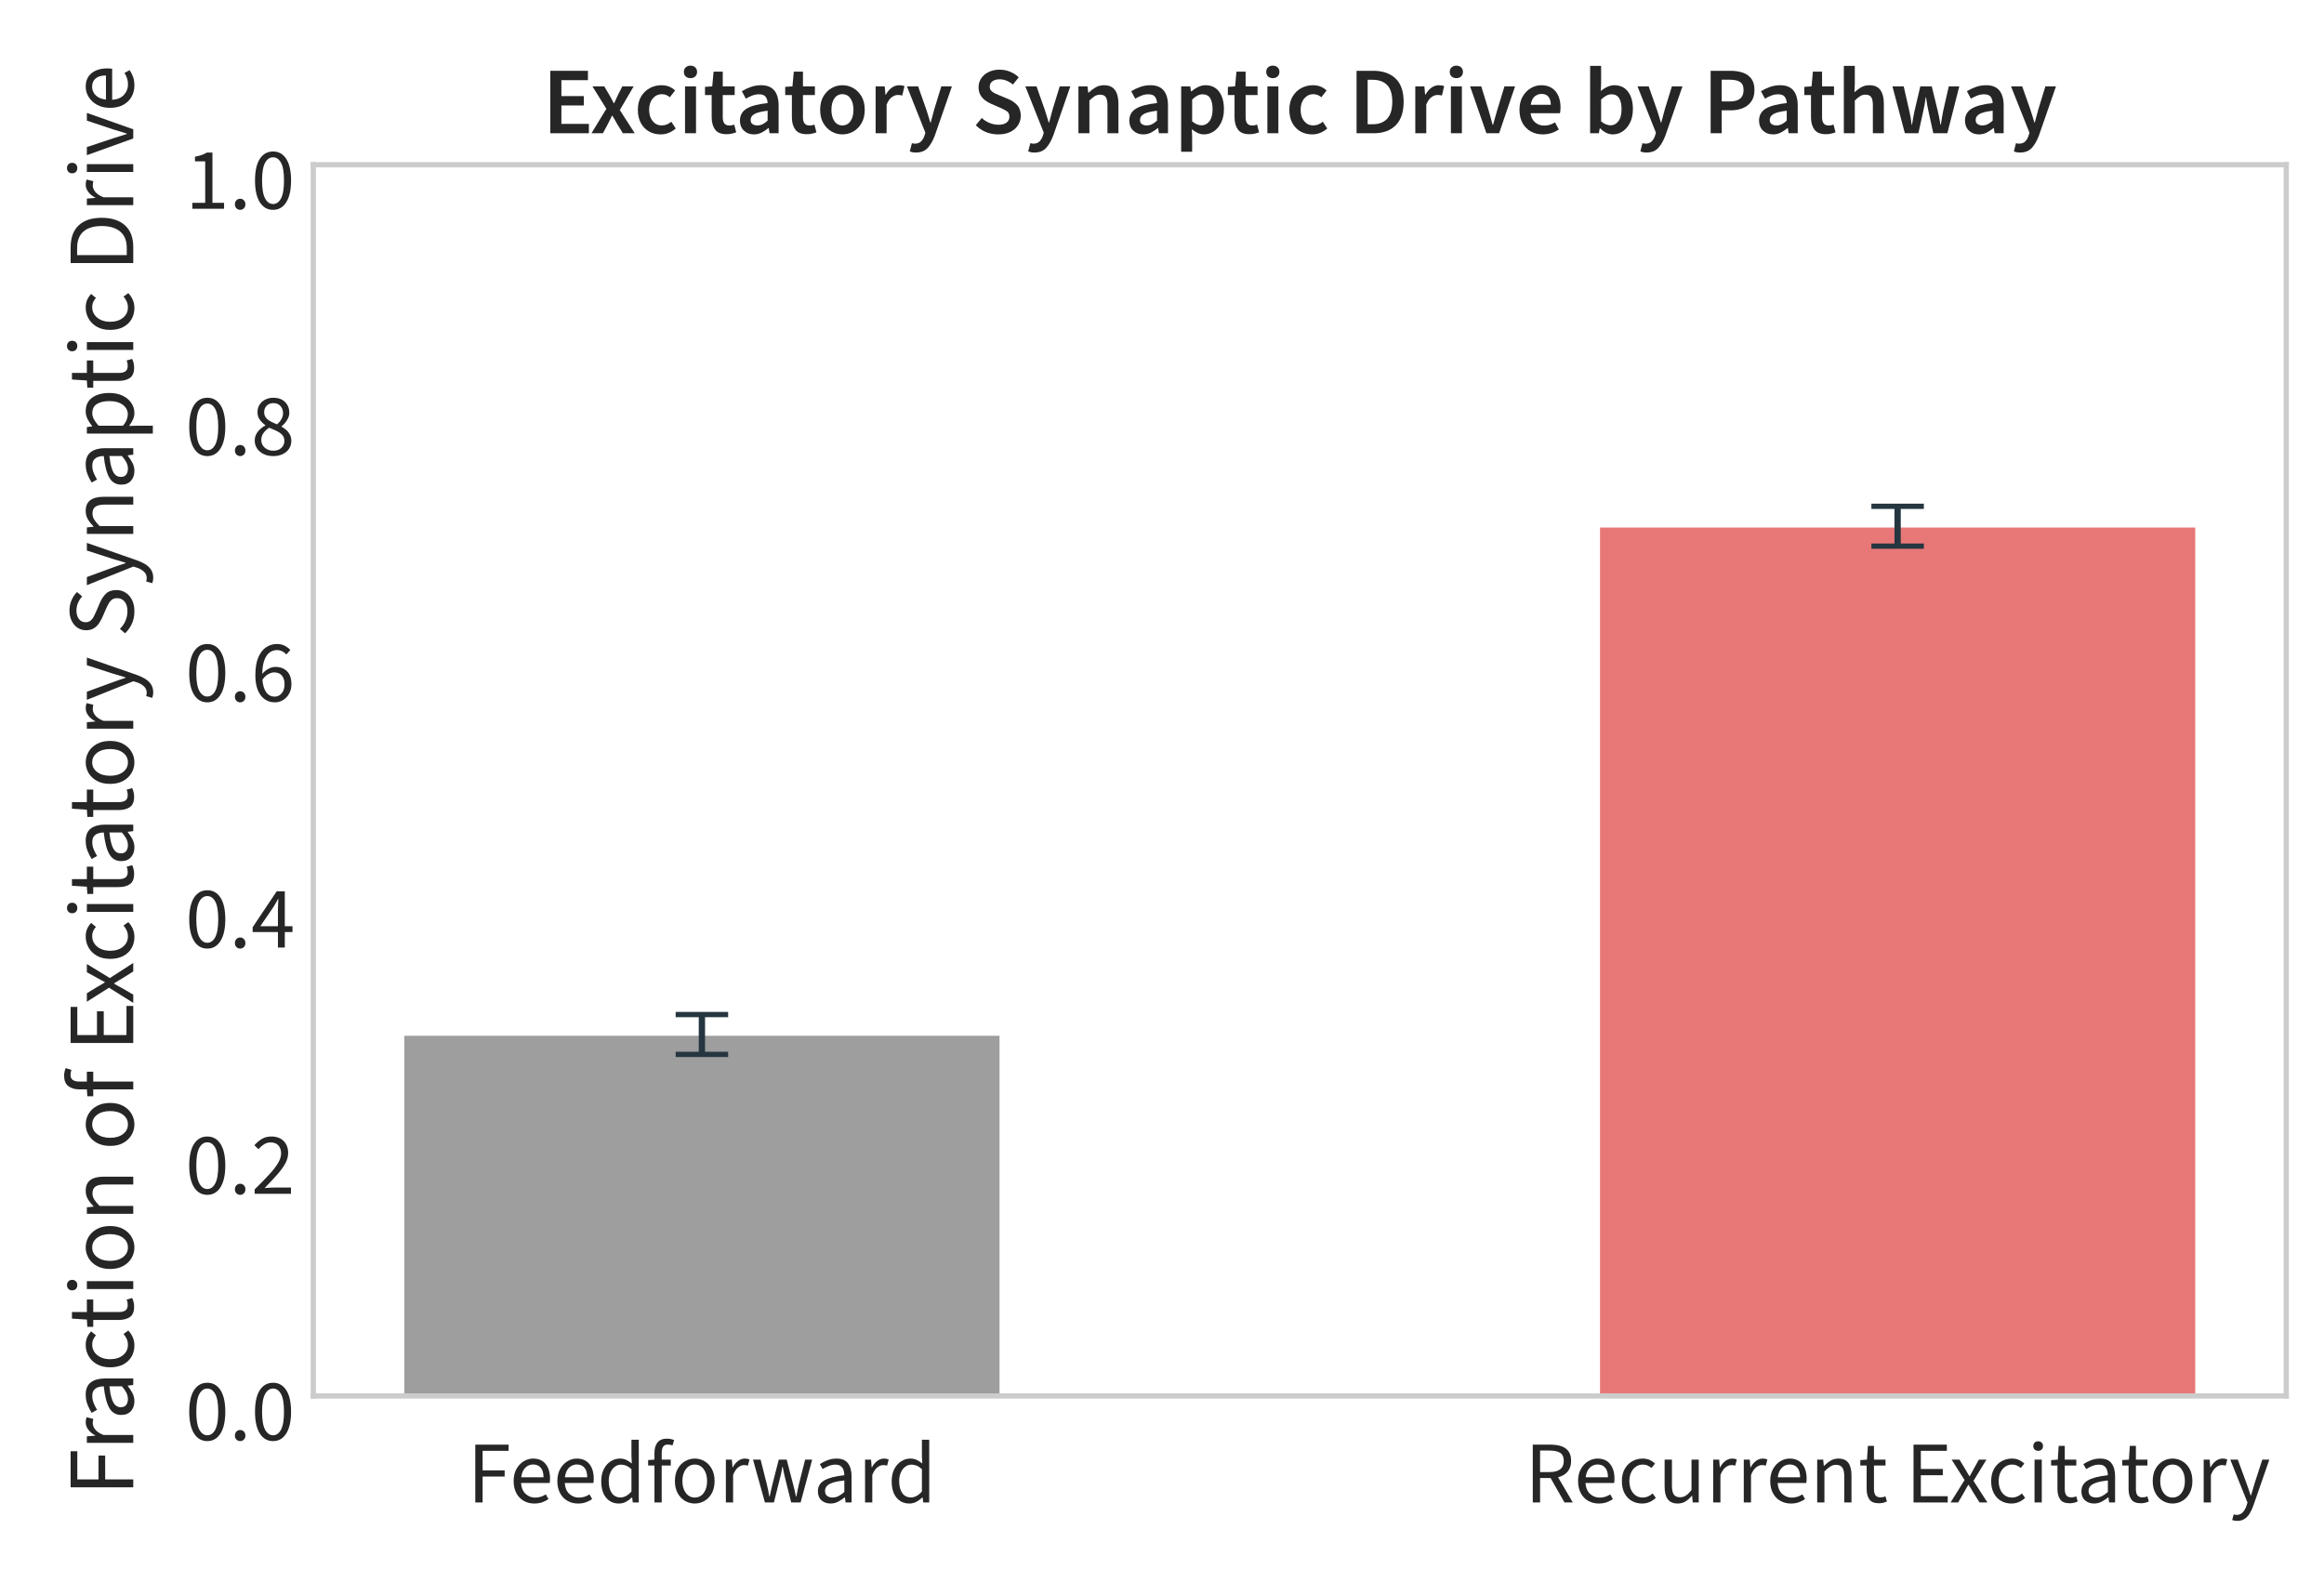
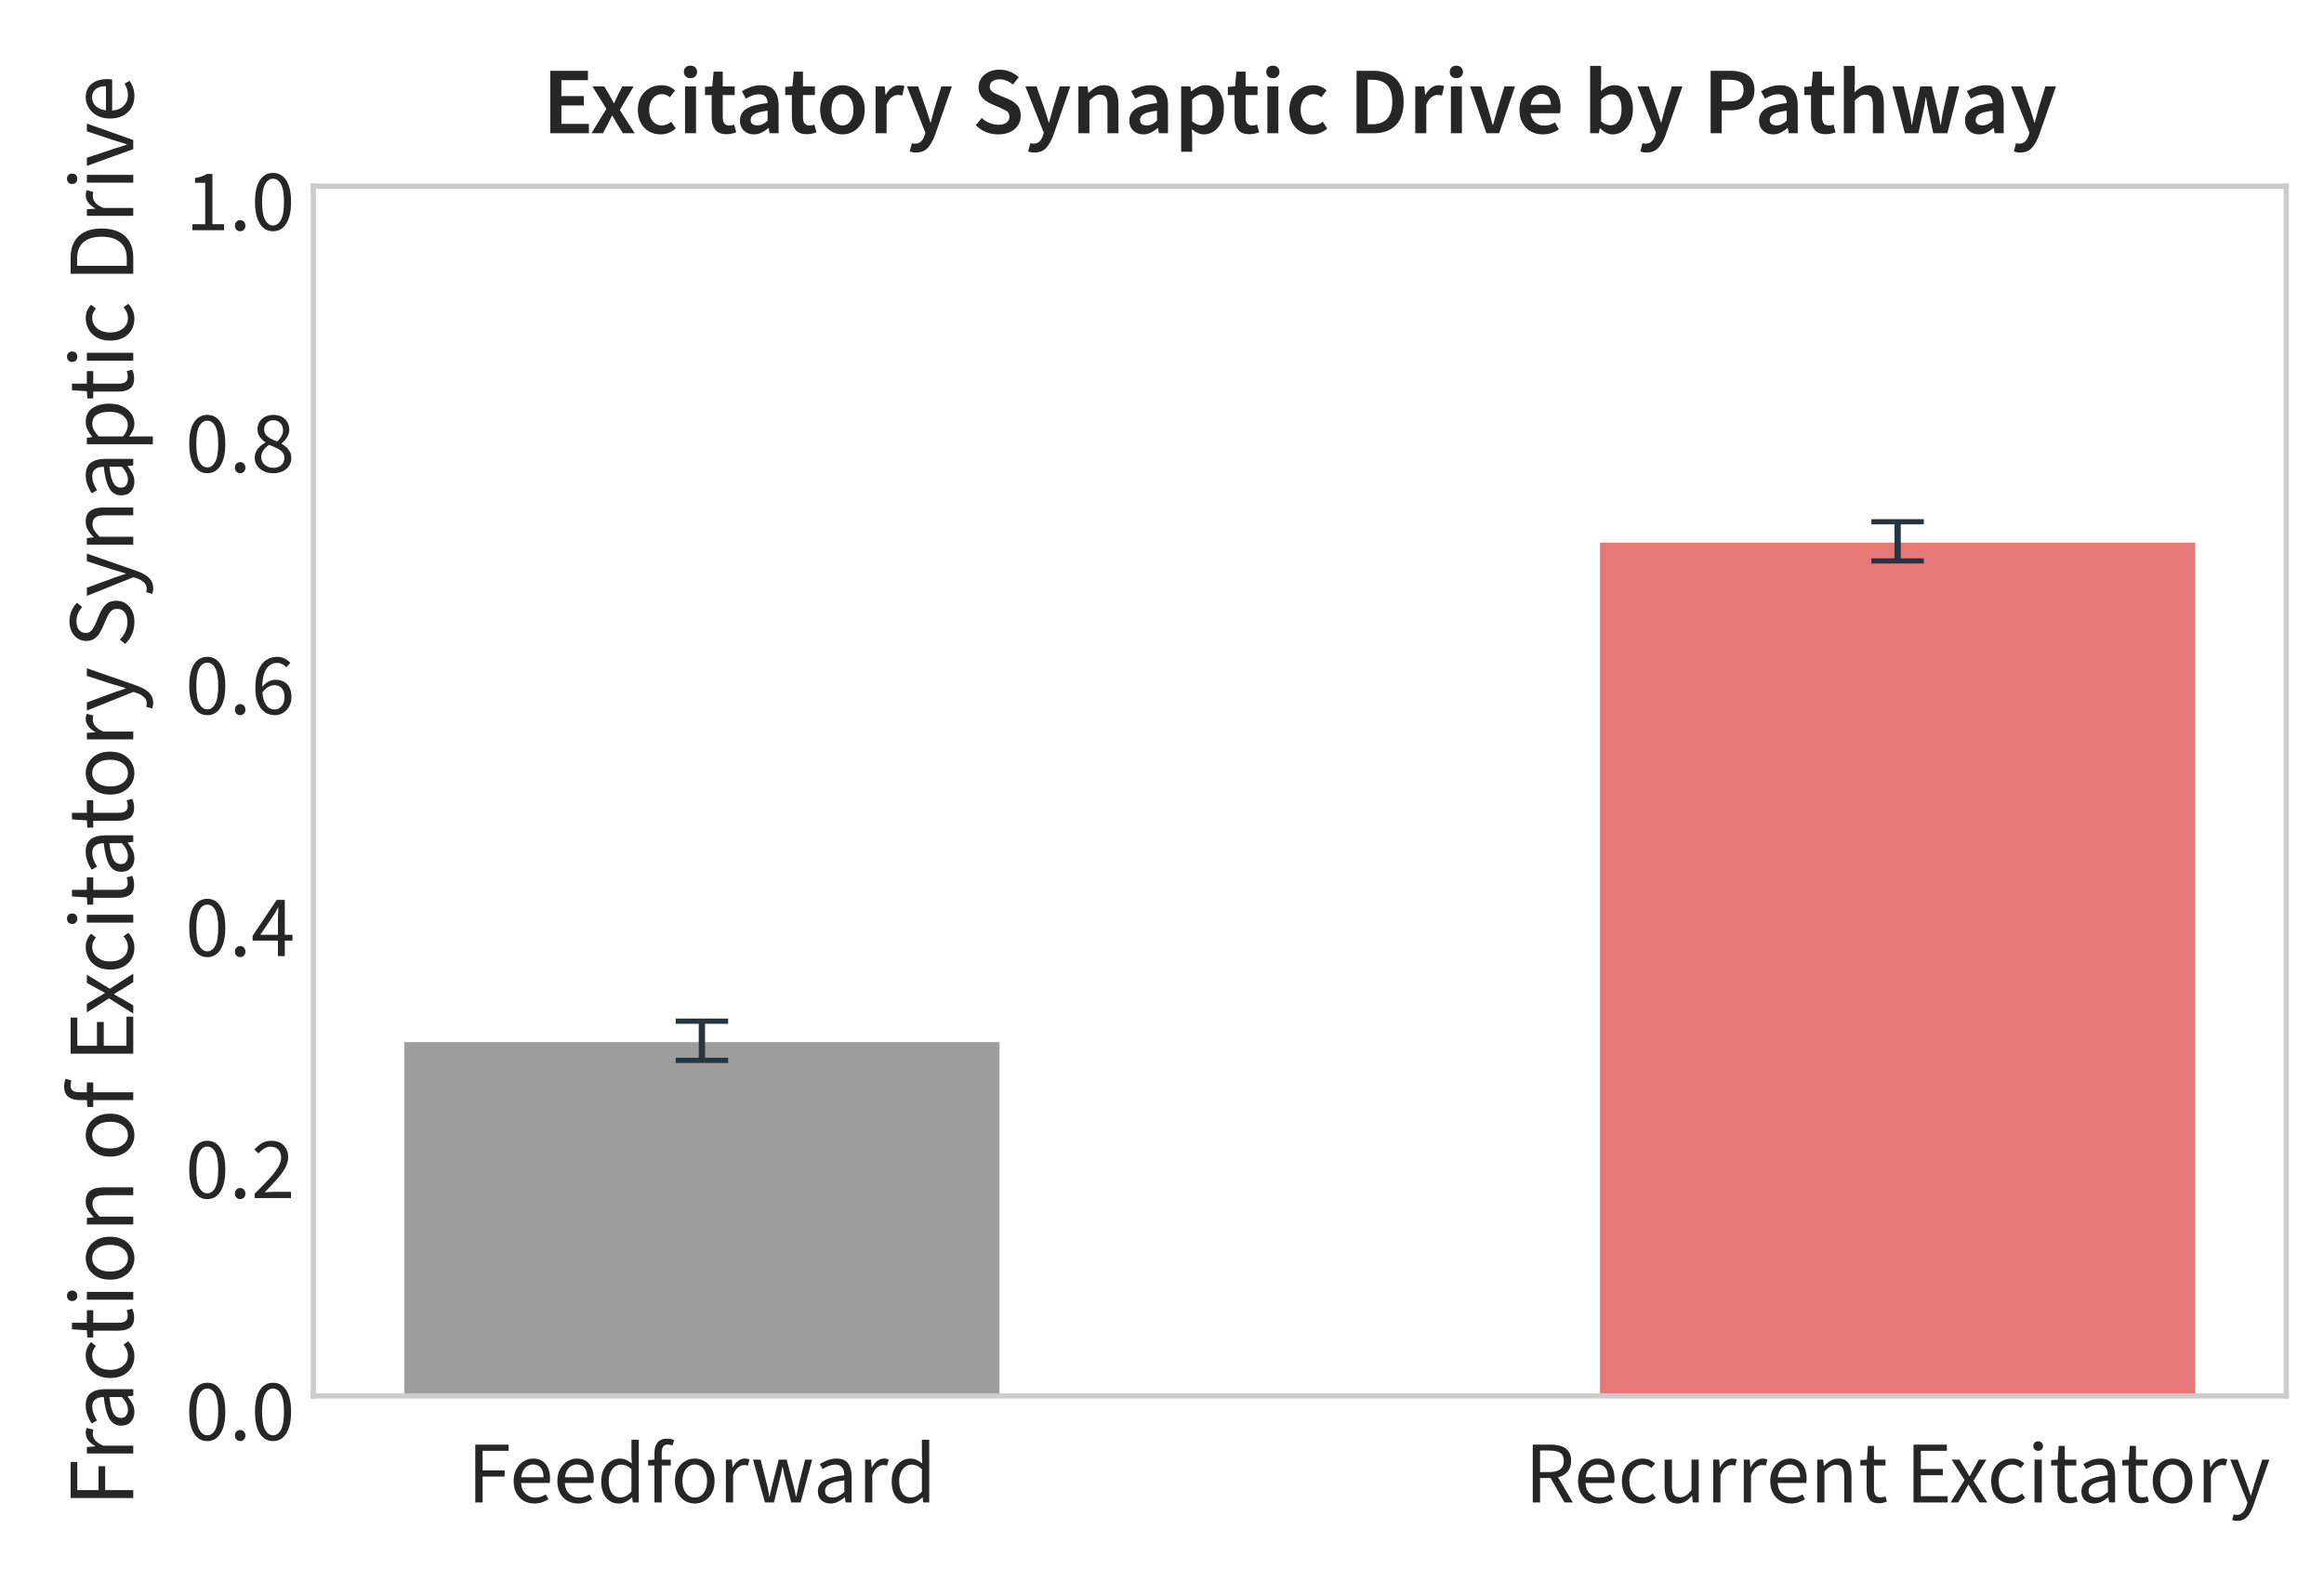
<svg xmlns="http://www.w3.org/2000/svg" xmlns:xlink="http://www.w3.org/1999/xlink" width="442.973pt" height="299.088pt" viewBox="0 0 442.973 299.088" version="1.1">
  <defs>
    <style type="text/css">*{stroke-linejoin: round; stroke-linecap: butt}</style>
  </defs>
  <g id="figure_1">
    <g id="patch_1">
      <path d="M 0 299.088  L 442.973 299.088  L 442.973 0  L 0 0  z " style="fill: #ffffff" />
    </g>
    <g id="axes_1">
      <g id="patch_2">
-         <path d="M 59.718 266.111  L 435.772 266.111  L 435.772 31.4  L 59.718 31.4  z " style="fill: #ffffff" />
+         <path d="M 59.718 266.111  L 435.772 266.111  L 435.772 35.48  L 59.718 35.48  z " style="fill: #ffffff" />
      </g>
      <g id="matplotlib.axis_1">
        <g id="xtick_1">
          <g id="line2d_1" />
          <g id="text_1">
            <g style="fill: #262626" transform="translate(89.08272 286.4112) scale(0.168 -0.168)">
              <defs>
                <path id="SourceSans3-Regular-7" d="M 576 0  L 576 4198  L 2995 4198  L 2995 3750  L 1107 3750  L 1107 2330  L 2707 2330  L 2707 1882  L 1107 1882  L 1107 0  L 576 0  z " transform="scale(0.015625)" />
                <path id="SourceSans3-Regular-20" d="M 1702 2758  Q 1510 2758 1328 2665  Q 1146 2573 1014 2368  Q 883 2163 838 1830  L 2458 1830  Q 2458 2285 2259 2521  Q 2061 2758 1702 2758  z M 1786 -77  Q 1370 -77 1027 115  Q 685 307 486 675  Q 288 1043 288 1555  Q 288 2061 489 2425  Q 691 2790 1014 2988  Q 1338 3187 1696 3187  Q 2298 3187 2614 2790  Q 2931 2394 2931 1728  Q 2931 1645 2924 1568  Q 2918 1491 2906 1414  L 826 1414  Q 864 890 1161 621  Q 1459 352 1850 352  Q 2074 352 2269 416  Q 2464 480 2624 589  L 2816 243  Q 2611 102 2358 12  Q 2106 -77 1786 -77  z " transform="scale(0.015625)" />
                <path id="SourceSans3-Regular-1f" d="M 1587 -77  Q 1005 -77 653 348  Q 301 774 301 1549  Q 301 2054 489 2422  Q 678 2790 988 2988  Q 1299 3187 1651 3187  Q 1920 3187 2118 3091  Q 2317 2995 2522 2829  L 2496 3360  L 2496 4557  L 3027 4557  L 3027 0  L 2592 0  L 2547 365  L 2528 365  Q 2349 186 2105 54  Q 1862 -77 1587 -77  z M 1702 365  Q 2112 365 2496 794  L 2496 2419  Q 2298 2598 2115 2672  Q 1933 2746 1741 2746  Q 1491 2746 1289 2595  Q 1088 2445 966 2179  Q 845 1914 845 1555  Q 845 998 1069 681  Q 1293 365 1702 365  z " transform="scale(0.015625)" />
                <path id="SourceSans3-Regular-21" d="M 614 0  L 614 2682  L 154 2682  L 154 3078  L 614 3110  L 614 3603  Q 614 4077 835 4355  Q 1056 4634 1523 4634  Q 1670 4634 1804 4605  Q 1939 4576 2042 4531  L 1926 4147  Q 1734 4205 1574 4205  Q 1139 4205 1139 3603  L 1139 3110  L 1798 3110  L 1798 2682  L 1139 2682  L 1139 0  L 614 0  z " transform="scale(0.015625)" />
                <path id="SourceSans3-Regular-2a" d="M 1734 -77  Q 1357 -77 1027 115  Q 698 307 496 672  Q 294 1037 294 1549  Q 294 2074 496 2438  Q 698 2803 1027 2995  Q 1357 3187 1734 3187  Q 2118 3187 2444 2995  Q 2771 2803 2972 2438  Q 3174 2074 3174 1549  Q 3174 1037 2972 672  Q 2771 307 2444 115  Q 2118 -77 1734 -77  z M 1734 358  Q 2138 358 2384 688  Q 2630 1018 2630 1549  Q 2630 2086 2384 2419  Q 2138 2752 1734 2752  Q 1338 2752 1088 2419  Q 838 2086 838 1549  Q 838 1018 1088 688  Q 1338 358 1734 358  z " transform="scale(0.015625)" />
                <path id="SourceSans3-Regular-2d" d="M 525 0  L 525 3110  L 960 3110  L 1005 2547  L 1024 2547  Q 1178 2842 1408 3014  Q 1638 3187 1907 3187  Q 2093 3187 2240 3123  L 2125 2675  Q 2054 2694 1993 2704  Q 1933 2714 1837 2714  Q 1638 2714 1424 2554  Q 1210 2394 1050 1997  L 1050 0  L 525 0  z " transform="scale(0.015625)" />
                <path id="SourceSans3-Regular-32" d="M 1018 0  L 154 3110  L 704 3110  L 1158 1312  Q 1210 1101 1254 889  Q 1299 678 1338 429  L 1363 429  Q 1414 678 1462 889  Q 1510 1101 1562 1312  L 2022 3110  L 2598 3110  L 3066 1312  Q 3123 1101 3174 889  Q 3226 678 3270 429  L 3296 429  Q 3347 678 3392 889  Q 3437 1101 3482 1312  L 3936 3110  L 4448 3110  L 3610 0  L 2925 0  L 2509 1664  Q 2451 1882 2406 2096  Q 2362 2310 2310 2586  L 2285 2586  Q 2240 2310 2192 2092  Q 2144 1875 2086 1664  L 1670 0  L 1018 0  z " transform="scale(0.015625)" />
                <path id="SourceSans3-Regular-1c" d="M 1242 -77  Q 851 -77 588 153  Q 326 384 326 806  Q 326 1331 787 1600  Q 1248 1869 2246 1978  Q 2246 2176 2188 2349  Q 2131 2522 1993 2634  Q 1856 2746 1600 2746  Q 1331 2746 1094 2643  Q 858 2541 672 2426  L 467 2784  Q 685 2931 1001 3059  Q 1318 3187 1690 3187  Q 2259 3187 2515 2838  Q 2771 2490 2771 1907  L 2771 0  L 2336 0  L 2291 371  L 2272 371  Q 2042 186 1789 54  Q 1536 -77 1242 -77  z M 1389 358  Q 1613 358 1817 460  Q 2022 563 2246 762  L 2246 1600  Q 1722 1542 1414 1440  Q 1107 1338 976 1190  Q 845 1043 845 838  Q 845 582 1005 470  Q 1165 358 1389 358  z " transform="scale(0.015625)" />
              </defs>
              <use xlink:href="#SourceSans3-Regular-7" />
              <use xlink:href="#SourceSans3-Regular-20" transform="translate(48 0)" />
              <use xlink:href="#SourceSans3-Regular-20" transform="translate(97.59375 0)" />
              <use xlink:href="#SourceSans3-Regular-1f" transform="translate(147.1875 0)" />
              <use xlink:href="#SourceSans3-Regular-21" transform="translate(202.6875 0)" />
              <use xlink:href="#SourceSans3-Regular-2a" transform="translate(230.8906 0)" />
              <use xlink:href="#SourceSans3-Regular-2d" transform="translate(285.0938 0)" />
              <use xlink:href="#SourceSans3-Regular-32" transform="translate(321.7031 0)" />
              <use xlink:href="#SourceSans3-Regular-1c" transform="translate(392.6094 0)" />
              <use xlink:href="#SourceSans3-Regular-2d" transform="translate(443.0156 0)" />
              <use xlink:href="#SourceSans3-Regular-1f" transform="translate(476.7188 0)" />
            </g>
          </g>
        </g>
        <g id="xtick_2">
          <g id="line2d_2" />
          <g id="text_2">
            <g style="fill: #262626" transform="translate(290.6463 286.4112) scale(0.168 -0.168)">
              <defs>
                <path id="SourceSans3-Regular-13" d="M 576 0  L 576 4198  L 1888 4198  Q 2317 4198 2649 4086  Q 2982 3974 3171 3715  Q 3360 3456 3360 3021  Q 3360 2534 3104 2236  Q 2848 1939 2413 1830  L 3482 0  L 2880 0  L 1869 1773  L 1107 1773  L 1107 0  L 576 0  z M 1107 2208  L 1811 2208  Q 2304 2208 2566 2409  Q 2829 2611 2829 3021  Q 2829 3437 2566 3603  Q 2304 3770 1811 3770  L 1107 3770  L 1107 2208  z " transform="scale(0.015625)" />
                <path id="SourceSans3-Regular-1e" d="M 1760 -77  Q 1344 -77 1011 115  Q 678 307 486 672  Q 294 1037 294 1549  Q 294 2074 502 2438  Q 710 2803 1052 2995  Q 1395 3187 1792 3187  Q 2099 3187 2320 3084  Q 2541 2982 2701 2822  L 2438 2502  Q 2317 2611 2166 2681  Q 2016 2752 1811 2752  Q 1536 2752 1315 2601  Q 1094 2451 966 2179  Q 838 1907 838 1549  Q 838 1018 1107 688  Q 1376 358 1805 358  Q 2016 358 2201 441  Q 2387 525 2528 653  L 2758 333  Q 2566 147 2313 35  Q 2061 -77 1760 -77  z " transform="scale(0.015625)" />
                <path id="SourceSans3-Regular-30" d="M 1434 -77  Q 941 -77 710 233  Q 480 544 480 1139  L 480 3110  L 1011 3110  L 1011 1210  Q 1011 774 1148 576  Q 1286 378 1594 378  Q 1837 378 2025 502  Q 2214 627 2432 902  L 2432 3110  L 2957 3110  L 2957 0  L 2522 0  L 2477 486  L 2458 486  Q 2240 230 1997 76  Q 1754 -77 1434 -77  z " transform="scale(0.015625)" />
                <path id="SourceSans3-Regular-29" d="M 525 0  L 525 3110  L 960 3110  L 1005 2662  L 1024 2662  Q 1248 2886 1497 3036  Q 1747 3187 2067 3187  Q 2560 3187 2787 2876  Q 3014 2566 3014 1971  L 3014 0  L 2490 0  L 2490 1901  Q 2490 2336 2349 2534  Q 2208 2733 1901 2733  Q 1664 2733 1475 2611  Q 1286 2490 1050 2253  L 1050 0  L 525 0  z " transform="scale(0.015625)" />
                <path id="SourceSans3-Regular-2f" d="M 1504 -58  Q 1005 -58 809 227  Q 614 512 614 979  L 614 2682  L 154 2682  L 154 3078  L 640 3110  L 704 4109  L 1146 4109  L 1146 3110  L 1984 3110  L 1984 2682  L 1146 2682  L 1146 966  Q 1146 685 1251 528  Q 1357 371 1626 371  Q 1709 371 1798 387  Q 1888 403 1978 448  L 2086 77  Q 1965 13 1814 -22  Q 1664 -58 1504 -58  z " transform="scale(0.015625)" />
                <path id="SourceSans3-Regular-1" transform="scale(0.015625)" />
                <path id="SourceSans3-Regular-6" d="M 576 0  L 576 4198  L 2995 4198  L 2995 3750  L 1107 3750  L 1107 2432  L 2701 2432  L 2701 1978  L 1107 1978  L 1107 454  L 3059 454  L 3059 0  L 576 0  z " transform="scale(0.015625)" />
                <path id="SourceSans3-Regular-33" d="M 90 0  L 1107 1626  L 166 3110  L 736 3110  L 1152 2426  Q 1222 2304 1299 2169  Q 1376 2035 1459 1907  L 1485 1907  Q 1555 2035 1625 2169  Q 1696 2304 1766 2426  L 2144 3110  L 2694 3110  L 1754 1568  L 2765 0  L 2195 0  L 1741 723  Q 1658 864 1574 1005  Q 1491 1146 1402 1280  L 1376 1280  Q 1293 1146 1216 1008  Q 1139 870 1062 723  L 640 0  L 90 0  z " transform="scale(0.015625)" />
                <path id="SourceSans3-Regular-24" d="M 525 0  L 525 3110  L 1050 3110  L 1050 0  L 525 0  z M 787 3750  Q 633 3750 534 3843  Q 435 3936 435 4096  Q 435 4250 534 4346  Q 633 4442 787 4442  Q 941 4442 1040 4346  Q 1139 4250 1139 4096  Q 1139 3936 1040 3843  Q 941 3750 787 3750  z " transform="scale(0.015625)" />
                <path id="SourceSans3-Regular-34" d="M 576 -1338  Q 474 -1338 381 -1318  Q 288 -1299 211 -1274  L 326 -864  Q 442 -902 550 -902  Q 813 -902 985 -713  Q 1158 -525 1254 -237  L 1325 -6  L 77 3110  L 621 3110  L 1254 1389  Q 1325 1190 1405 960  Q 1485 730 1555 512  L 1581 512  Q 1651 723 1715 953  Q 1779 1184 1843 1389  L 2400 3110  L 2912 3110  L 1741 -256  Q 1632 -563 1481 -806  Q 1331 -1050 1110 -1194  Q 890 -1338 576 -1338  z " transform="scale(0.015625)" />
              </defs>
              <use xlink:href="#SourceSans3-Regular-13" />
              <use xlink:href="#SourceSans3-Regular-20" transform="translate(55.90625 0)" />
              <use xlink:href="#SourceSans3-Regular-1e" transform="translate(105.5 0)" />
              <use xlink:href="#SourceSans3-Regular-30" transform="translate(151.0938 0)" />
              <use xlink:href="#SourceSans3-Regular-2d" transform="translate(205.5 0)" />
              <use xlink:href="#SourceSans3-Regular-2d" transform="translate(240.2031 0)" />
              <use xlink:href="#SourceSans3-Regular-20" transform="translate(273.9062 0)" />
              <use xlink:href="#SourceSans3-Regular-29" transform="translate(323.5 0)" />
              <use xlink:href="#SourceSans3-Regular-2f" transform="translate(378.2031 0)" />
              <use xlink:href="#SourceSans3-Regular-1" transform="translate(412 0)" />
              <use xlink:href="#SourceSans3-Regular-6" transform="translate(432 0)" />
              <use xlink:href="#SourceSans3-Regular-33" transform="translate(481.6094 0)" />
              <use xlink:href="#SourceSans3-Regular-1e" transform="translate(524.5 0)" />
              <use xlink:href="#SourceSans3-Regular-24" transform="translate(570.0938 0)" />
              <use xlink:href="#SourceSans3-Regular-2f" transform="translate(594.6875 0)" />
              <use xlink:href="#SourceSans3-Regular-1c" transform="translate(626.3906 0)" />
              <use xlink:href="#SourceSans3-Regular-2f" transform="translate(675.3906 0)" />
              <use xlink:href="#SourceSans3-Regular-2a" transform="translate(707.7812 0)" />
              <use xlink:href="#SourceSans3-Regular-2d" transform="translate(761.9844 0)" />
              <use xlink:href="#SourceSans3-Regular-34" transform="translate(799.1875 0)" />
            </g>
          </g>
        </g>
      </g>
      <g id="matplotlib.axis_2">
        <g id="ytick_1">
          <g id="line2d_3" />
          <g id="text_3">
            <g style="fill: #262626" transform="translate(35.3332 274.5112) scale(0.168 -0.168)">
              <defs>
                <path id="SourceSans3-Regular-535" d="M 1594 -77  Q 979 -77 630 476  Q 282 1030 282 2054  Q 282 3085 630 3622  Q 979 4160 1594 4160  Q 2202 4160 2550 3622  Q 2899 3085 2899 2054  Q 2899 1030 2550 476  Q 2202 -77 1594 -77  z M 1594 346  Q 1952 346 2169 752  Q 2387 1158 2387 2054  Q 2387 2950 2169 3344  Q 1952 3738 1594 3738  Q 1235 3738 1014 3344  Q 794 2950 794 2054  Q 794 1158 1014 752  Q 1235 346 1594 346  z " transform="scale(0.015625)" />
                <path id="SourceSans3-Regular-56b" d="M 800 -77  Q 640 -77 528 35  Q 416 147 416 320  Q 416 506 528 618  Q 640 730 800 730  Q 954 730 1066 618  Q 1178 506 1178 320  Q 1178 147 1066 35  Q 954 -77 800 -77  z " transform="scale(0.015625)" />
              </defs>
              <use xlink:href="#SourceSans3-Regular-535" />
              <use xlink:href="#SourceSans3-Regular-56b" transform="translate(49.70312 0)" />
              <use xlink:href="#SourceSans3-Regular-535" transform="translate(74.60938 0)" />
            </g>
          </g>
        </g>
        <g id="ytick_2">
          <g id="line2d_4" />
          <g id="text_4">
-             <g style="fill: #262626" transform="translate(35.3332 227.569) scale(0.168 -0.168)">
+             <g style="fill: #262626" transform="translate(35.3332 228.385) scale(0.168 -0.168)">
              <defs>
                <path id="SourceSans3-Regular-537" d="M 256 0  L 256 320  Q 870 922 1299 1386  Q 1728 1850 1952 2227  Q 2176 2605 2176 2931  Q 2176 3283 1984 3507  Q 1792 3731 1402 3731  Q 1146 3731 928 3587  Q 710 3443 531 3238  L 237 3526  Q 493 3814 784 3987  Q 1075 4160 1466 4160  Q 2035 4160 2361 3830  Q 2688 3501 2688 2963  Q 2688 2566 2467 2176  Q 2246 1786 1862 1357  Q 1478 928 979 416  Q 1146 429 1325 441  Q 1504 454 1664 454  L 2893 454  L 2893 0  L 256 0  z " transform="scale(0.015625)" />
              </defs>
              <use xlink:href="#SourceSans3-Regular-535" />
              <use xlink:href="#SourceSans3-Regular-56b" transform="translate(49.70312 0)" />
              <use xlink:href="#SourceSans3-Regular-537" transform="translate(74.60938 0)" />
            </g>
          </g>
        </g>
        <g id="ytick_3">
          <g id="line2d_5" />
          <g id="text_5">
-             <g style="fill: #262626" transform="translate(35.3332 180.6267) scale(0.168 -0.168)">
+             <g style="fill: #262626" transform="translate(35.3332 182.2587) scale(0.168 -0.168)">
              <defs>
                <path id="SourceSans3-Regular-539" d="M 666 1549  L 1946 1549  L 1946 2733  Q 1946 2899 1958 3129  Q 1971 3360 1978 3520  L 1952 3520  Q 1875 3373 1792 3232  Q 1709 3091 1619 2944  L 666 1549  z M 1946 0  L 1946 1126  L 109 1126  L 109 1472  L 1856 4083  L 2445 4083  L 2445 1549  L 3002 1549  L 3002 1126  L 2445 1126  L 2445 0  L 1946 0  z " transform="scale(0.015625)" />
              </defs>
              <use xlink:href="#SourceSans3-Regular-535" />
              <use xlink:href="#SourceSans3-Regular-56b" transform="translate(49.70312 0)" />
              <use xlink:href="#SourceSans3-Regular-539" transform="translate(74.60938 0)" />
            </g>
          </g>
        </g>
        <g id="ytick_4">
          <g id="line2d_6" />
          <g id="text_6">
-             <g style="fill: #262626" transform="translate(35.3332 133.6845) scale(0.168 -0.168)">
+             <g style="fill: #262626" transform="translate(35.3332 136.1325) scale(0.168 -0.168)">
              <defs>
                <path id="SourceSans3-Regular-53b" d="M 1670 2099  Q 1472 2099 1241 1971  Q 1011 1843 819 1562  Q 870 966 1097 652  Q 1325 339 1715 339  Q 2016 339 2221 585  Q 2426 832 2426 1235  Q 2426 1632 2237 1865  Q 2048 2099 1670 2099  z M 1715 -77  Q 1318 -77 998 140  Q 678 358 492 796  Q 307 1235 307 1888  Q 307 2707 528 3206  Q 749 3706 1104 3933  Q 1459 4160 1862 4160  Q 2195 4160 2435 4035  Q 2675 3910 2848 3725  L 2554 3398  Q 2432 3546 2253 3632  Q 2074 3718 1882 3718  Q 1594 3718 1357 3555  Q 1120 3392 969 3011  Q 819 2630 806 1984  Q 998 2221 1254 2358  Q 1510 2496 1760 2496  Q 2291 2496 2608 2179  Q 2925 1862 2925 1235  Q 2925 845 2758 550  Q 2592 256 2320 89  Q 2048 -77 1715 -77  z " transform="scale(0.015625)" />
              </defs>
              <use xlink:href="#SourceSans3-Regular-535" />
              <use xlink:href="#SourceSans3-Regular-56b" transform="translate(49.70312 0)" />
              <use xlink:href="#SourceSans3-Regular-53b" transform="translate(74.60938 0)" />
            </g>
          </g>
        </g>
        <g id="ytick_5">
          <g id="line2d_7" />
          <g id="text_7">
-             <g style="fill: #262626" transform="translate(35.3332 86.74224) scale(0.168 -0.168)">
+             <g style="fill: #262626" transform="translate(35.3332 90.00624) scale(0.168 -0.168)">
              <defs>
                <path id="SourceSans3-Regular-53d" d="M 1600 -77  Q 1216 -77 915 67  Q 614 211 438 467  Q 262 723 262 1043  Q 262 1312 374 1520  Q 486 1728 662 1885  Q 838 2042 1030 2144  L 1030 2170  Q 806 2330 633 2560  Q 461 2790 461 3110  Q 461 3424 614 3661  Q 768 3898 1030 4029  Q 1293 4160 1619 4160  Q 2150 4160 2460 3853  Q 2771 3546 2771 3072  Q 2771 2861 2681 2672  Q 2592 2483 2464 2332  Q 2336 2182 2208 2086  L 2208 2061  Q 2394 1958 2554 1817  Q 2714 1677 2816 1481  Q 2918 1286 2918 1011  Q 2918 710 2755 460  Q 2592 211 2294 67  Q 1997 -77 1600 -77  z M 1888 2227  Q 2093 2413 2205 2617  Q 2317 2822 2317 3046  Q 2317 3347 2131 3558  Q 1946 3770 1606 3770  Q 1325 3770 1136 3590  Q 947 3411 947 3110  Q 947 2867 1078 2707  Q 1210 2547 1427 2435  Q 1645 2323 1888 2227  z M 1613 314  Q 1971 314 2192 515  Q 2413 717 2413 1030  Q 2413 1293 2259 1459  Q 2106 1626 1853 1747  Q 1600 1869 1306 1984  Q 1062 1824 899 1600  Q 736 1376 736 1094  Q 736 755 989 534  Q 1242 314 1613 314  z " transform="scale(0.015625)" />
              </defs>
              <use xlink:href="#SourceSans3-Regular-535" />
              <use xlink:href="#SourceSans3-Regular-56b" transform="translate(49.70312 0)" />
              <use xlink:href="#SourceSans3-Regular-53d" transform="translate(74.60938 0)" />
            </g>
          </g>
        </g>
        <g id="ytick_6">
          <g id="line2d_8" />
          <g id="text_8">
-             <g style="fill: #262626" transform="translate(35.3332 39.8) scale(0.168 -0.168)">
+             <g style="fill: #262626" transform="translate(35.3332 43.88) scale(0.168 -0.168)">
              <defs>
                <path id="SourceSans3-Regular-536" d="M 506 0  L 506 435  L 1440 435  L 1440 3443  L 698 3443  L 698 3782  Q 979 3834 1187 3907  Q 1395 3981 1562 4083  L 1965 4083  L 1965 435  L 2810 435  L 2810 0  L 506 0  z " transform="scale(0.015625)" />
              </defs>
              <use xlink:href="#SourceSans3-Regular-536" />
              <use xlink:href="#SourceSans3-Regular-56b" transform="translate(49.70312 0)" />
              <use xlink:href="#SourceSans3-Regular-535" transform="translate(74.60938 0)" />
            </g>
          </g>
        </g>
        <g id="text_9">
-           <g style="fill: #262626" transform="translate(25.4 285.1632) rotate(-90) scale(0.182 -0.182)">
+           <g style="fill: #262626" transform="translate(25.4 287.2032) rotate(-90) scale(0.182 -0.182)">
            <defs>
              <path id="SourceSans3-Regular-14" d="M 1741 -77  Q 1293 -77 918 89  Q 544 256 269 550  L 570 896  Q 794 659 1104 524  Q 1414 390 1747 390  Q 2163 390 2393 579  Q 2624 768 2624 1075  Q 2624 1293 2531 1421  Q 2438 1549 2281 1638  Q 2125 1728 1926 1818  L 1325 2080  Q 1126 2170 928 2304  Q 730 2438 602 2649  Q 474 2861 474 3162  Q 474 3482 643 3734  Q 813 3987 1110 4131  Q 1408 4275 1792 4275  Q 2176 4275 2496 4134  Q 2816 3994 3034 3770  L 2746 3424  Q 2547 3597 2310 3702  Q 2074 3808 1792 3808  Q 1440 3808 1225 3641  Q 1011 3475 1011 3194  Q 1011 2995 1116 2864  Q 1222 2733 1382 2649  Q 1542 2566 1709 2496  L 2304 2240  Q 2682 2080 2925 1833  Q 3168 1587 3168 1120  Q 3168 787 2995 515  Q 2822 243 2505 83  Q 2189 -77 1741 -77  z " transform="scale(0.015625)" />
              <path id="SourceSans3-Regular-2b" d="M 525 -1312  L 525 3110  L 960 3110  L 1005 2752  L 1024 2752  Q 1235 2931 1488 3059  Q 1741 3187 2016 3187  Q 2618 3187 2931 2755  Q 3245 2323 3245 1600  Q 3245 1075 3056 697  Q 2867 320 2563 121  Q 2259 -77 1901 -77  Q 1683 -77 1468 19  Q 1254 115 1037 282  L 1050 -262  L 1050 -1312  L 525 -1312  z M 1811 365  Q 2195 365 2448 694  Q 2701 1024 2701 1600  Q 2701 2112 2512 2429  Q 2323 2746 1882 2746  Q 1683 2746 1481 2637  Q 1280 2528 1050 2323  L 1050 691  Q 1261 512 1459 438  Q 1658 365 1811 365  z " transform="scale(0.015625)" />
              <path id="SourceSans3-Regular-5" d="M 576 0  L 576 4198  L 1626 4198  Q 2598 4198 3104 3657  Q 3610 3117 3610 2118  Q 3610 1114 3107 557  Q 2605 0 1651 0  L 576 0  z M 1107 435  L 1587 435  Q 2323 435 2691 880  Q 3059 1325 3059 2118  Q 3059 2912 2691 3337  Q 2323 3763 1587 3763  L 1107 3763  L 1107 435  z " transform="scale(0.015625)" />
              <path id="SourceSans3-Regular-31" d="M 1197 0  L 77 3110  L 621 3110  L 1210 1344  Q 1280 1114 1353 883  Q 1427 653 1498 429  L 1523 429  Q 1594 653 1667 883  Q 1741 1114 1805 1344  L 2394 3110  L 2912 3110  L 1811 0  L 1197 0  z " transform="scale(0.015625)" />
            </defs>
            <use xlink:href="#SourceSans3-Regular-7" />
            <use xlink:href="#SourceSans3-Regular-2d" transform="translate(47.40625 0)" />
            <use xlink:href="#SourceSans3-Regular-1c" transform="translate(79.70312 0)" />
            <use xlink:href="#SourceSans3-Regular-1e" transform="translate(130.1094 0)" />
            <use xlink:href="#SourceSans3-Regular-2f" transform="translate(174.7031 0)" />
            <use xlink:href="#SourceSans3-Regular-24" transform="translate(208.5 0)" />
            <use xlink:href="#SourceSans3-Regular-2a" transform="translate(233.0938 0)" />
            <use xlink:href="#SourceSans3-Regular-29" transform="translate(287.2969 0)" />
            <use xlink:href="#SourceSans3-Regular-1" transform="translate(342 0)" />
            <use xlink:href="#SourceSans3-Regular-2a" transform="translate(362 0)" />
            <use xlink:href="#SourceSans3-Regular-21" transform="translate(416.2031 0)" />
            <use xlink:href="#SourceSans3-Regular-1" transform="translate(445.4062 0)" />
            <use xlink:href="#SourceSans3-Regular-6" transform="translate(465.4062 0)" />
            <use xlink:href="#SourceSans3-Regular-33" transform="translate(515.0156 0)" />
            <use xlink:href="#SourceSans3-Regular-1e" transform="translate(557.9062 0)" />
            <use xlink:href="#SourceSans3-Regular-24" transform="translate(603.5 0)" />
            <use xlink:href="#SourceSans3-Regular-2f" transform="translate(628.0938 0)" />
            <use xlink:href="#SourceSans3-Regular-1c" transform="translate(659.7969 0)" />
            <use xlink:href="#SourceSans3-Regular-2f" transform="translate(708.7969 0)" />
            <use xlink:href="#SourceSans3-Regular-2a" transform="translate(741.1875 0)" />
            <use xlink:href="#SourceSans3-Regular-2d" transform="translate(795.3906 0)" />
            <use xlink:href="#SourceSans3-Regular-34" transform="translate(832.5938 0)" />
            <use xlink:href="#SourceSans3-Regular-1" transform="translate(879.2969 0)" />
            <use xlink:href="#SourceSans3-Regular-14" transform="translate(899.2969 0)" />
            <use xlink:href="#SourceSans3-Regular-34" transform="translate(952.7031 0)" />
            <use xlink:href="#SourceSans3-Regular-29" transform="translate(999.4062 0)" />
            <use xlink:href="#SourceSans3-Regular-1c" transform="translate(1054.109 0)" />
            <use xlink:href="#SourceSans3-Regular-2b" transform="translate(1104.516 0)" />
            <use xlink:href="#SourceSans3-Regular-2f" transform="translate(1158.312 0)" />
            <use xlink:href="#SourceSans3-Regular-24" transform="translate(1192.109 0)" />
            <use xlink:href="#SourceSans3-Regular-1e" transform="translate(1216.703 0)" />
            <use xlink:href="#SourceSans3-Regular-1" transform="translate(1262.297 0)" />
            <use xlink:href="#SourceSans3-Regular-5" transform="translate(1282.297 0)" />
            <use xlink:href="#SourceSans3-Regular-2d" transform="translate(1343.797 0)" />
            <use xlink:href="#SourceSans3-Regular-24" transform="translate(1378.5 0)" />
            <use xlink:href="#SourceSans3-Regular-31" transform="translate(1403.094 0)" />
            <use xlink:href="#SourceSans3-Regular-20" transform="translate(1449.391 0)" />
          </g>
        </g>
      </g>
      <g id="patch_3">
-         <path d="M 76.811 266.111  L 190.767 266.111  L 190.767 197.2  L 76.811 197.2  z " clip-path="url(#pcbb7da0441)" style="fill: #9e9e9e; stroke: #ffffff; stroke-width: 0.5; stroke-linejoin: miter" />
+         <path d="M 76.811 266.111  L 190.767 266.111  L 190.767 198.398  L 76.811 198.398  z " clip-path="url(#pc5461f52e7)" style="fill: #9e9e9e; stroke: #ffffff; stroke-width: 0.5; stroke-linejoin: miter" />
      </g>
      <g id="patch_4">
-         <path d="M 304.723 266.111  L 418.679 266.111  L 418.679 100.311  L 304.723 100.311  z " clip-path="url(#pcbb7da0441)" style="fill: #e87878; stroke: #ffffff; stroke-width: 0.5; stroke-linejoin: miter" />
+         <path d="M 304.723 266.111  L 418.679 266.111  L 418.679 103.194  L 304.723 103.194  z " clip-path="url(#pc5461f52e7)" style="fill: #e87878; stroke: #ffffff; stroke-width: 0.5; stroke-linejoin: miter" />
      </g>
      <g id="LineCollection_1">
-         <path d="M 133.789 200.999  L 133.789 193.401  " clip-path="url(#pcbb7da0441)" style="fill: none; stroke: #263640; stroke-width: 1.2" />
-         <path d="M 361.701 104.11  L 361.701 96.513  " clip-path="url(#pcbb7da0441)" style="fill: none; stroke: #263640; stroke-width: 1.2" />
+         <path d="M 133.789 202.13  L 133.789 194.665  " clip-path="url(#pc5461f52e7)" style="fill: none; stroke: #263640; stroke-width: 1.2" />
+         <path d="M 361.701 106.926  L 361.701 99.461  " clip-path="url(#pc5461f52e7)" style="fill: none; stroke: #263640; stroke-width: 1.2" />
      </g>
      <g id="line2d_9">
        <defs>
-           <path id="mff5150eda5" d="M 5 0  L -5 -0  " style="stroke: #263640" />
+           <path id="m1b33820187" d="M 5 0  L -5 -0  " style="stroke: #263640" />
        </defs>
-         <g clip-path="url(#pcbb7da0441)">
-           <use xlink:href="#mff5150eda5" x="133.789" y="200.999" style="fill: #1f77b4; stroke: #263640" />
-           <use xlink:href="#mff5150eda5" x="361.701" y="104.11" style="fill: #1f77b4; stroke: #263640" />
+         <g clip-path="url(#pc5461f52e7)">
+           <use xlink:href="#m1b33820187" x="133.789" y="202.13" style="fill: #1f77b4; stroke: #263640" />
+           <use xlink:href="#m1b33820187" x="361.701" y="106.926" style="fill: #1f77b4; stroke: #263640" />
        </g>
      </g>
      <g id="line2d_10">
-         <g clip-path="url(#pcbb7da0441)">
-           <use xlink:href="#mff5150eda5" x="133.789" y="193.401" style="fill: #1f77b4; stroke: #263640" />
-           <use xlink:href="#mff5150eda5" x="361.701" y="96.513" style="fill: #1f77b4; stroke: #263640" />
+         <g clip-path="url(#pc5461f52e7)">
+           <use xlink:href="#m1b33820187" x="133.789" y="194.665" style="fill: #1f77b4; stroke: #263640" />
+           <use xlink:href="#m1b33820187" x="361.701" y="99.461" style="fill: #1f77b4; stroke: #263640" />
        </g>
      </g>
      <g id="patch_5">
-         <path d="M 59.718 266.111  L 59.718 31.4  " style="fill: none; stroke: #cccccc; stroke-linejoin: miter; stroke-linecap: square" />
+         <path d="M 59.718 266.111  L 59.718 35.48  " style="fill: none; stroke: #cccccc; stroke-linejoin: miter; stroke-linecap: square" />
      </g>
      <g id="patch_6">
-         <path d="M 435.772 266.111  L 435.772 31.4  " style="fill: none; stroke: #cccccc; stroke-linejoin: miter; stroke-linecap: square" />
+         <path d="M 435.772 266.111  L 435.772 35.48  " style="fill: none; stroke: #cccccc; stroke-linejoin: miter; stroke-linecap: square" />
      </g>
      <g id="patch_7">
        <path d="M 59.718 266.111  L 435.772 266.111  " style="fill: none; stroke: #cccccc; stroke-linejoin: miter; stroke-linecap: square" />
      </g>
      <g id="patch_8">
-         <path d="M 59.718 31.4  L 435.772 31.4  " style="fill: none; stroke: #cccccc; stroke-linejoin: miter; stroke-linecap: square" />
+         <path d="M 59.718 35.48  L 435.772 35.48  " style="fill: none; stroke: #cccccc; stroke-linejoin: miter; stroke-linecap: square" />
      </g>
      <g id="text_10">
        <g style="fill: #262626" transform="translate(103.3836 25.4) scale(0.182 -0.182)">
          <defs>
            <path id="SourceSans3-Semibold-6" d="M 531 0  L 531 4186  L 3053 4186  L 3053 3558  L 1274 3558  L 1274 2490  L 2778 2490  L 2778 1862  L 1274 1862  L 1274 627  L 3117 627  L 3117 0  L 531 0  z " transform="scale(0.015625)" />
            <path id="SourceSans3-Semibold-33" d="M 90 0  L 1088 1638  L 154 3142  L 947 3142  L 1299 2547  Q 1370 2419 1443 2281  Q 1517 2144 1587 2016  L 1613 2016  Q 1670 2144 1734 2281  Q 1798 2419 1856 2547  L 2157 3142  L 2918 3142  L 1990 1555  L 2989 0  L 2195 0  L 1811 621  Q 1734 762 1654 902  Q 1574 1043 1491 1178  L 1466 1178  Q 1402 1043 1331 905  Q 1261 768 1190 621  L 858 0  L 90 0  z " transform="scale(0.015625)" />
            <path id="SourceSans3-Semibold-1e" d="M 1792 -77  Q 1357 -77 1011 118  Q 666 314 464 682  Q 262 1050 262 1568  Q 262 2093 480 2461  Q 698 2829 1059 3024  Q 1421 3219 1837 3219  Q 2138 3219 2365 3123  Q 2592 3027 2758 2867  L 2406 2413  Q 2304 2502 2173 2560  Q 2042 2618 1875 2618  Q 1504 2618 1261 2330  Q 1018 2042 1018 1568  Q 1018 1101 1254 813  Q 1491 525 1862 525  Q 2048 525 2211 592  Q 2374 659 2502 774  L 2803 320  Q 2605 141 2345 32  Q 2086 -77 1792 -77  z " transform="scale(0.015625)" />
            <path id="SourceSans3-Semibold-24" d="M 467 0  L 467 3142  L 1203 3142  L 1203 0  L 467 0  z M 832 3693  Q 634 3693 512 3808  Q 390 3923 390 4115  Q 390 4301 512 4416  Q 634 4531 832 4531  Q 1030 4531 1152 4416  Q 1274 4301 1274 4115  Q 1274 3923 1152 3808  Q 1030 3693 832 3693  z " transform="scale(0.015625)" />
            <path id="SourceSans3-Semibold-2f" d="M 1574 -64  Q 1030 -64 803 249  Q 576 563 576 1069  L 576 2560  L 128 2560  L 128 3110  L 614 3142  L 704 4128  L 1318 4128  L 1318 3142  L 2118 3142  L 2118 2560  L 1318 2560  L 1318 1069  Q 1318 518 1760 518  Q 1939 518 2086 582  L 2221 64  Q 2099 13 1932 -25  Q 1766 -64 1574 -64  z " transform="scale(0.015625)" />
            <path id="SourceSans3-Semibold-1c" d="M 1229 -77  Q 819 -77 556 179  Q 294 435 294 845  Q 294 1376 739 1648  Q 1184 1920 2150 2022  Q 2144 2266 2019 2438  Q 1894 2611 1574 2611  Q 1344 2611 1123 2528  Q 902 2445 691 2317  L 422 2816  Q 685 2982 1014 3100  Q 1344 3219 1715 3219  Q 2304 3219 2595 2870  Q 2886 2522 2886 1856  L 2886 0  L 2278 0  L 2227 346  L 2202 346  Q 1984 166 1747 44  Q 1510 -77 1229 -77  z M 1459 525  Q 1651 525 1814 605  Q 1978 685 2150 845  L 2150 1510  Q 1510 1434 1260 1286  Q 1011 1139 1011 896  Q 1011 698 1139 611  Q 1267 525 1459 525  z " transform="scale(0.015625)" />
            <path id="SourceSans3-Semibold-2a" d="M 1754 -77  Q 1363 -77 1024 118  Q 685 314 473 682  Q 262 1050 262 1568  Q 262 2093 473 2461  Q 685 2829 1024 3024  Q 1363 3219 1754 3219  Q 2150 3219 2489 3024  Q 2829 2829 3040 2461  Q 3251 2093 3251 1568  Q 3251 1050 3040 682  Q 2829 314 2489 118  Q 2150 -77 1754 -77  z M 1754 525  Q 2099 525 2297 813  Q 2496 1101 2496 1568  Q 2496 2042 2297 2330  Q 2099 2618 1754 2618  Q 1408 2618 1213 2330  Q 1018 2042 1018 1568  Q 1018 1101 1213 813  Q 1408 525 1754 525  z " transform="scale(0.015625)" />
            <path id="SourceSans3-Semibold-2d" d="M 467 0  L 467 3142  L 1075 3142  L 1126 2586  L 1152 2586  Q 1318 2893 1552 3056  Q 1786 3219 2042 3219  Q 2266 3219 2400 3155  L 2253 2528  Q 2176 2547 2112 2556  Q 2048 2566 1946 2566  Q 1760 2566 1555 2422  Q 1350 2278 1203 1920  L 1203 0  L 467 0  z " transform="scale(0.015625)" />
            <path id="SourceSans3-Semibold-34" d="M 678 -1293  Q 550 -1293 454 -1273  Q 358 -1254 269 -1216  L 410 -666  Q 474 -685 525 -691  Q 576 -698 627 -698  Q 877 -698 1027 -547  Q 1178 -397 1254 -160  L 1312 38  L 77 3142  L 826 3142  L 1370 1600  Q 1440 1395 1507 1168  Q 1574 941 1645 717  L 1670 717  Q 1728 934 1789 1161  Q 1850 1389 1907 1600  L 2381 3142  L 3091 3142  L 1952 -141  Q 1754 -672 1472 -982  Q 1190 -1293 678 -1293  z " transform="scale(0.015625)" />
            <path id="SourceSans3-Semibold-1" transform="scale(0.015625)" />
            <path id="SourceSans3-Semibold-14" d="M 1754 -77  Q 858 -77 243 538  L 646 1024  Q 870 806 1168 688  Q 1466 570 1766 570  Q 2125 570 2310 717  Q 2496 864 2496 1107  Q 2496 1370 2313 1485  Q 2131 1600 1850 1722  L 1274 1971  Q 1069 2061 873 2205  Q 678 2349 553 2566  Q 429 2784 429 3085  Q 429 3418 608 3683  Q 787 3949 1107 4105  Q 1427 4262 1837 4262  Q 2214 4262 2550 4121  Q 2886 3981 3123 3750  L 2733 3264  Q 2534 3430 2307 3523  Q 2080 3616 1837 3616  Q 1542 3616 1360 3485  Q 1178 3354 1178 3123  Q 1178 2963 1270 2857  Q 1363 2752 1516 2678  Q 1670 2605 1843 2534  L 2413 2298  Q 2790 2138 3024 1878  Q 3258 1619 3258 1165  Q 3258 826 3078 544  Q 2899 262 2563 92  Q 2227 -77 1754 -77  z " transform="scale(0.015625)" />
            <path id="SourceSans3-Semibold-29" d="M 467 0  L 467 3142  L 1075 3142  L 1126 2720  L 1152 2720  Q 1363 2925 1612 3072  Q 1862 3219 2182 3219  Q 2688 3219 2918 2892  Q 3149 2566 3149 1971  L 3149 0  L 2413 0  L 2413 1875  Q 2413 2266 2297 2426  Q 2182 2586 1920 2586  Q 1715 2586 1558 2486  Q 1402 2387 1203 2195  L 1203 0  L 467 0  z " transform="scale(0.015625)" />
            <path id="SourceSans3-Semibold-2b" d="M 467 -1242  L 467 3142  L 1075 3142  L 1126 2810  L 1152 2810  Q 1350 2976 1596 3097  Q 1843 3219 2099 3219  Q 2688 3219 3011 2784  Q 3334 2349 3334 1619  Q 3334 1082 3142 701  Q 2950 320 2646 121  Q 2342 -77 1990 -77  Q 1786 -77 1581 16  Q 1376 109 1184 269  L 1203 -256  L 1203 -1242  L 467 -1242  z M 1837 531  Q 2150 531 2361 806  Q 2573 1082 2573 1613  Q 2573 2086 2413 2348  Q 2253 2611 1894 2611  Q 1562 2611 1203 2259  L 1203 794  Q 1376 653 1536 592  Q 1696 531 1837 531  z " transform="scale(0.015625)" />
            <path id="SourceSans3-Semibold-5" d="M 531 0  L 531 4186  L 1651 4186  Q 2611 4186 3148 3667  Q 3686 3149 3686 2112  Q 3686 1069 3155 534  Q 2624 0 1690 0  L 531 0  z M 1274 602  L 1600 602  Q 2234 602 2579 970  Q 2925 1338 2925 2112  Q 2925 2880 2579 3232  Q 2234 3584 1600 3584  L 1274 3584  L 1274 602  z " transform="scale(0.015625)" />
            <path id="SourceSans3-Semibold-31" d="M 1171 0  L 77 3142  L 826 3142  L 1325 1510  Q 1389 1280 1456 1043  Q 1523 806 1587 563  L 1613 563  Q 1683 806 1750 1043  Q 1818 1280 1882 1510  L 2381 3142  L 3091 3142  L 2022 0  L 1171 0  z " transform="scale(0.015625)" />
            <path id="SourceSans3-Semibold-20" d="M 1728 2637  Q 1498 2637 1290 2480  Q 1082 2323 1011 1907  L 2355 1907  Q 2355 2246 2201 2441  Q 2048 2637 1728 2637  z M 1818 -77  Q 1376 -77 1021 118  Q 666 314 461 682  Q 256 1050 256 1574  Q 256 2086 467 2454  Q 678 2822 1011 3020  Q 1344 3219 1715 3219  Q 2144 3219 2432 3027  Q 2720 2835 2864 2499  Q 3008 2163 3008 1728  Q 3008 1517 2970 1344  L 998 1344  Q 1062 915 1321 713  Q 1581 512 1907 512  Q 2298 512 2637 730  L 2893 256  Q 2675 102 2396 12  Q 2118 -77 1818 -77  z " transform="scale(0.015625)" />
            <path id="SourceSans3-Semibold-1d" d="M 1990 -77  Q 1542 -77 1133 333  L 1114 333  L 1050 0  L 467 0  L 467 4518  L 1203 4518  L 1203 3354  L 1184 2829  Q 1382 3002 1619 3110  Q 1856 3219 2093 3219  Q 2682 3219 3008 2784  Q 3334 2349 3334 1626  Q 3334 1088 3142 707  Q 2950 326 2646 124  Q 2342 -77 1990 -77  z M 1837 531  Q 2150 531 2361 806  Q 2573 1082 2573 1613  Q 2573 2086 2413 2348  Q 2253 2611 1894 2611  Q 1562 2611 1203 2259  L 1203 794  Q 1370 653 1533 592  Q 1696 531 1837 531  z " transform="scale(0.015625)" />
            <path id="SourceSans3-Semibold-11" d="M 531 0  L 531 4186  L 1850 4186  Q 2317 4186 2681 4064  Q 3046 3942 3257 3660  Q 3469 3379 3469 2893  Q 3469 2432 3257 2131  Q 3046 1830 2688 1683  Q 2330 1536 1875 1536  L 1274 1536  L 1274 0  L 531 0  z M 1274 2131  L 1818 2131  Q 2739 2131 2739 2893  Q 2739 3290 2499 3440  Q 2259 3590 1792 3590  L 1274 3590  L 1274 2131  z " transform="scale(0.015625)" />
            <path id="SourceSans3-Semibold-23" d="M 467 0  L 467 4518  L 1203 4518  L 1203 3354  L 1178 2746  Q 1376 2931 1619 3075  Q 1862 3219 2182 3219  Q 2688 3219 2918 2892  Q 3149 2566 3149 1971  L 3149 0  L 2413 0  L 2413 1875  Q 2413 2266 2297 2426  Q 2182 2586 1920 2586  Q 1715 2586 1558 2486  Q 1402 2387 1203 2195  L 1203 0  L 467 0  z " transform="scale(0.015625)" />
            <path id="SourceSans3-Semibold-32" d="M 986 0  L 154 3142  L 909 3142  L 1280 1510  Q 1331 1299 1369 1078  Q 1408 858 1440 576  L 1466 576  Q 1510 858 1552 1078  Q 1594 1299 1638 1510  L 2022 3142  L 2790 3142  L 3187 1510  Q 3238 1299 3283 1078  Q 3328 858 3373 576  L 3398 576  Q 3443 858 3478 1078  Q 3514 1299 3558 1510  L 3930 3142  L 4634 3142  L 3834 0  L 2893 0  L 2573 1459  Q 2528 1670 2486 1884  Q 2445 2099 2406 2406  L 2381 2406  Q 2342 2099 2304 1884  Q 2266 1670 2214 1459  L 1894 0  L 986 0  z " transform="scale(0.015625)" />
          </defs>
          <use xlink:href="#SourceSans3-Semibold-6" />
          <use xlink:href="#SourceSans3-Semibold-33" transform="translate(50 0)" />
          <use xlink:href="#SourceSans3-Semibold-1e" transform="translate(95.89062 0)" />
          <use xlink:href="#SourceSans3-Semibold-24" transform="translate(142.0938 0)" />
          <use xlink:href="#SourceSans3-Semibold-2f" transform="translate(168.2969 0)" />
          <use xlink:href="#SourceSans3-Semibold-1c" transform="translate(202.2969 0)" />
          <use xlink:href="#SourceSans3-Semibold-2f" transform="translate(252.2969 0)" />
          <use xlink:href="#SourceSans3-Semibold-2a" transform="translate(286.7969 0)" />
          <use xlink:href="#SourceSans3-Semibold-2d" transform="translate(341.7031 0)" />
          <use xlink:href="#SourceSans3-Semibold-34" transform="translate(380.5938 0)" />
          <use xlink:href="#SourceSans3-Semibold-1" transform="translate(430.0938 0)" />
          <use xlink:href="#SourceSans3-Semibold-14" transform="translate(450.0938 0)" />
          <use xlink:href="#SourceSans3-Semibold-34" transform="translate(504.5938 0)" />
          <use xlink:href="#SourceSans3-Semibold-29" transform="translate(554.0938 0)" />
          <use xlink:href="#SourceSans3-Semibold-1c" transform="translate(610.0938 0)" />
          <use xlink:href="#SourceSans3-Semibold-2b" transform="translate(661.6875 0)" />
          <use xlink:href="#SourceSans3-Semibold-2f" transform="translate(715.8906 0)" />
          <use xlink:href="#SourceSans3-Semibold-24" transform="translate(751.9844 0)" />
          <use xlink:href="#SourceSans3-Semibold-1e" transform="translate(778.1875 0)" />
          <use xlink:href="#SourceSans3-Semibold-1" transform="translate(824.3906 0)" />
          <use xlink:href="#SourceSans3-Semibold-5" transform="translate(844.3906 0)" />
          <use xlink:href="#SourceSans3-Semibold-2d" transform="translate(906.8906 0)" />
          <use xlink:href="#SourceSans3-Semibold-24" transform="translate(944.1875 0)" />
          <use xlink:href="#SourceSans3-Semibold-31" transform="translate(970.3906 0)" />
          <use xlink:href="#SourceSans3-Semibold-20" transform="translate(1019.297 0)" />
          <use xlink:href="#SourceSans3-Semibold-1" transform="translate(1070 0)" />
          <use xlink:href="#SourceSans3-Semibold-1d" transform="translate(1090 0)" />
          <use xlink:href="#SourceSans3-Semibold-34" transform="translate(1145.703 0)" />
          <use xlink:href="#SourceSans3-Semibold-1" transform="translate(1195.203 0)" />
          <use xlink:href="#SourceSans3-Semibold-11" transform="translate(1215.203 0)" />
          <use xlink:href="#SourceSans3-Semibold-1c" transform="translate(1269.609 0)" />
          <use xlink:href="#SourceSans3-Semibold-2f" transform="translate(1319.609 0)" />
          <use xlink:href="#SourceSans3-Semibold-23" transform="translate(1355.703 0)" />
          <use xlink:href="#SourceSans3-Semibold-32" transform="translate(1411.5 0)" />
          <use xlink:href="#SourceSans3-Semibold-1c" transform="translate(1485.297 0)" />
          <use xlink:href="#SourceSans3-Semibold-34" transform="translate(1536.891 0)" />
        </g>
      </g>
    </g>
  </g>
  <defs>
-     <clipPath id="pcbb7da0441">
-       <rect x="59.718" y="31.4" width="376.055" height="234.711" />
+     <clipPath id="pc5461f52e7">
+       <rect x="59.718" y="35.48" width="376.055" height="230.631" />
    </clipPath>
  </defs>
</svg>
